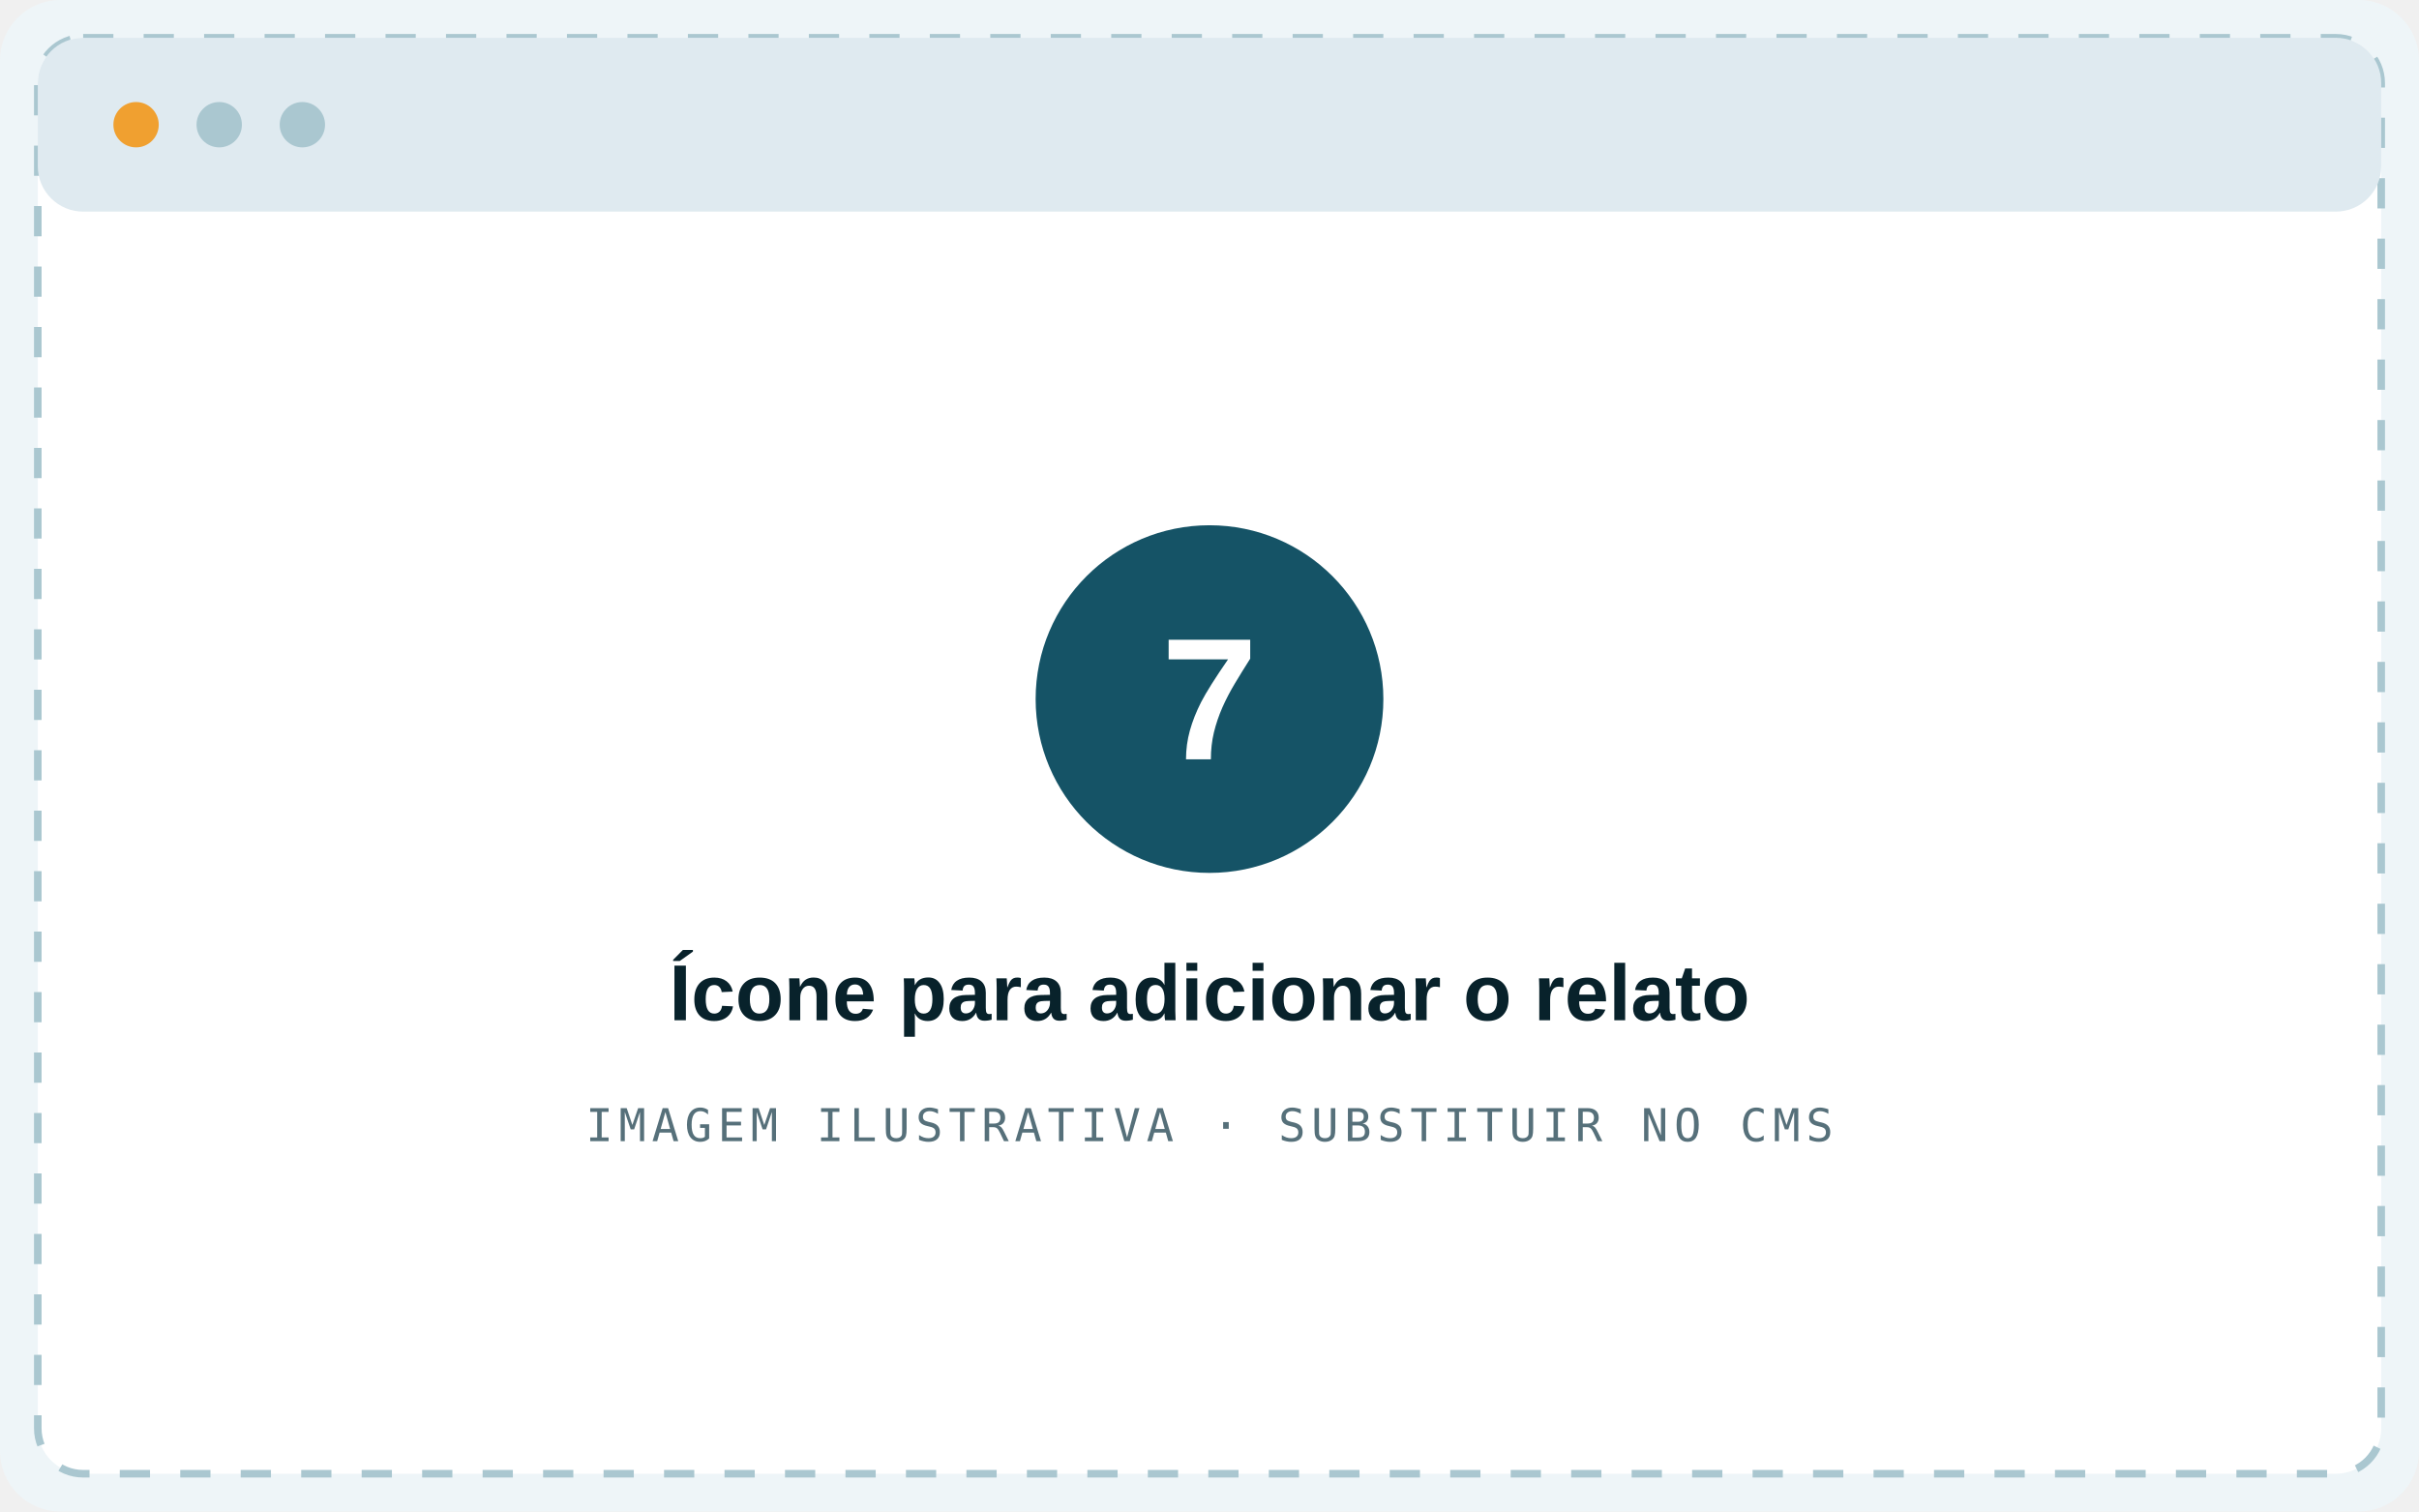
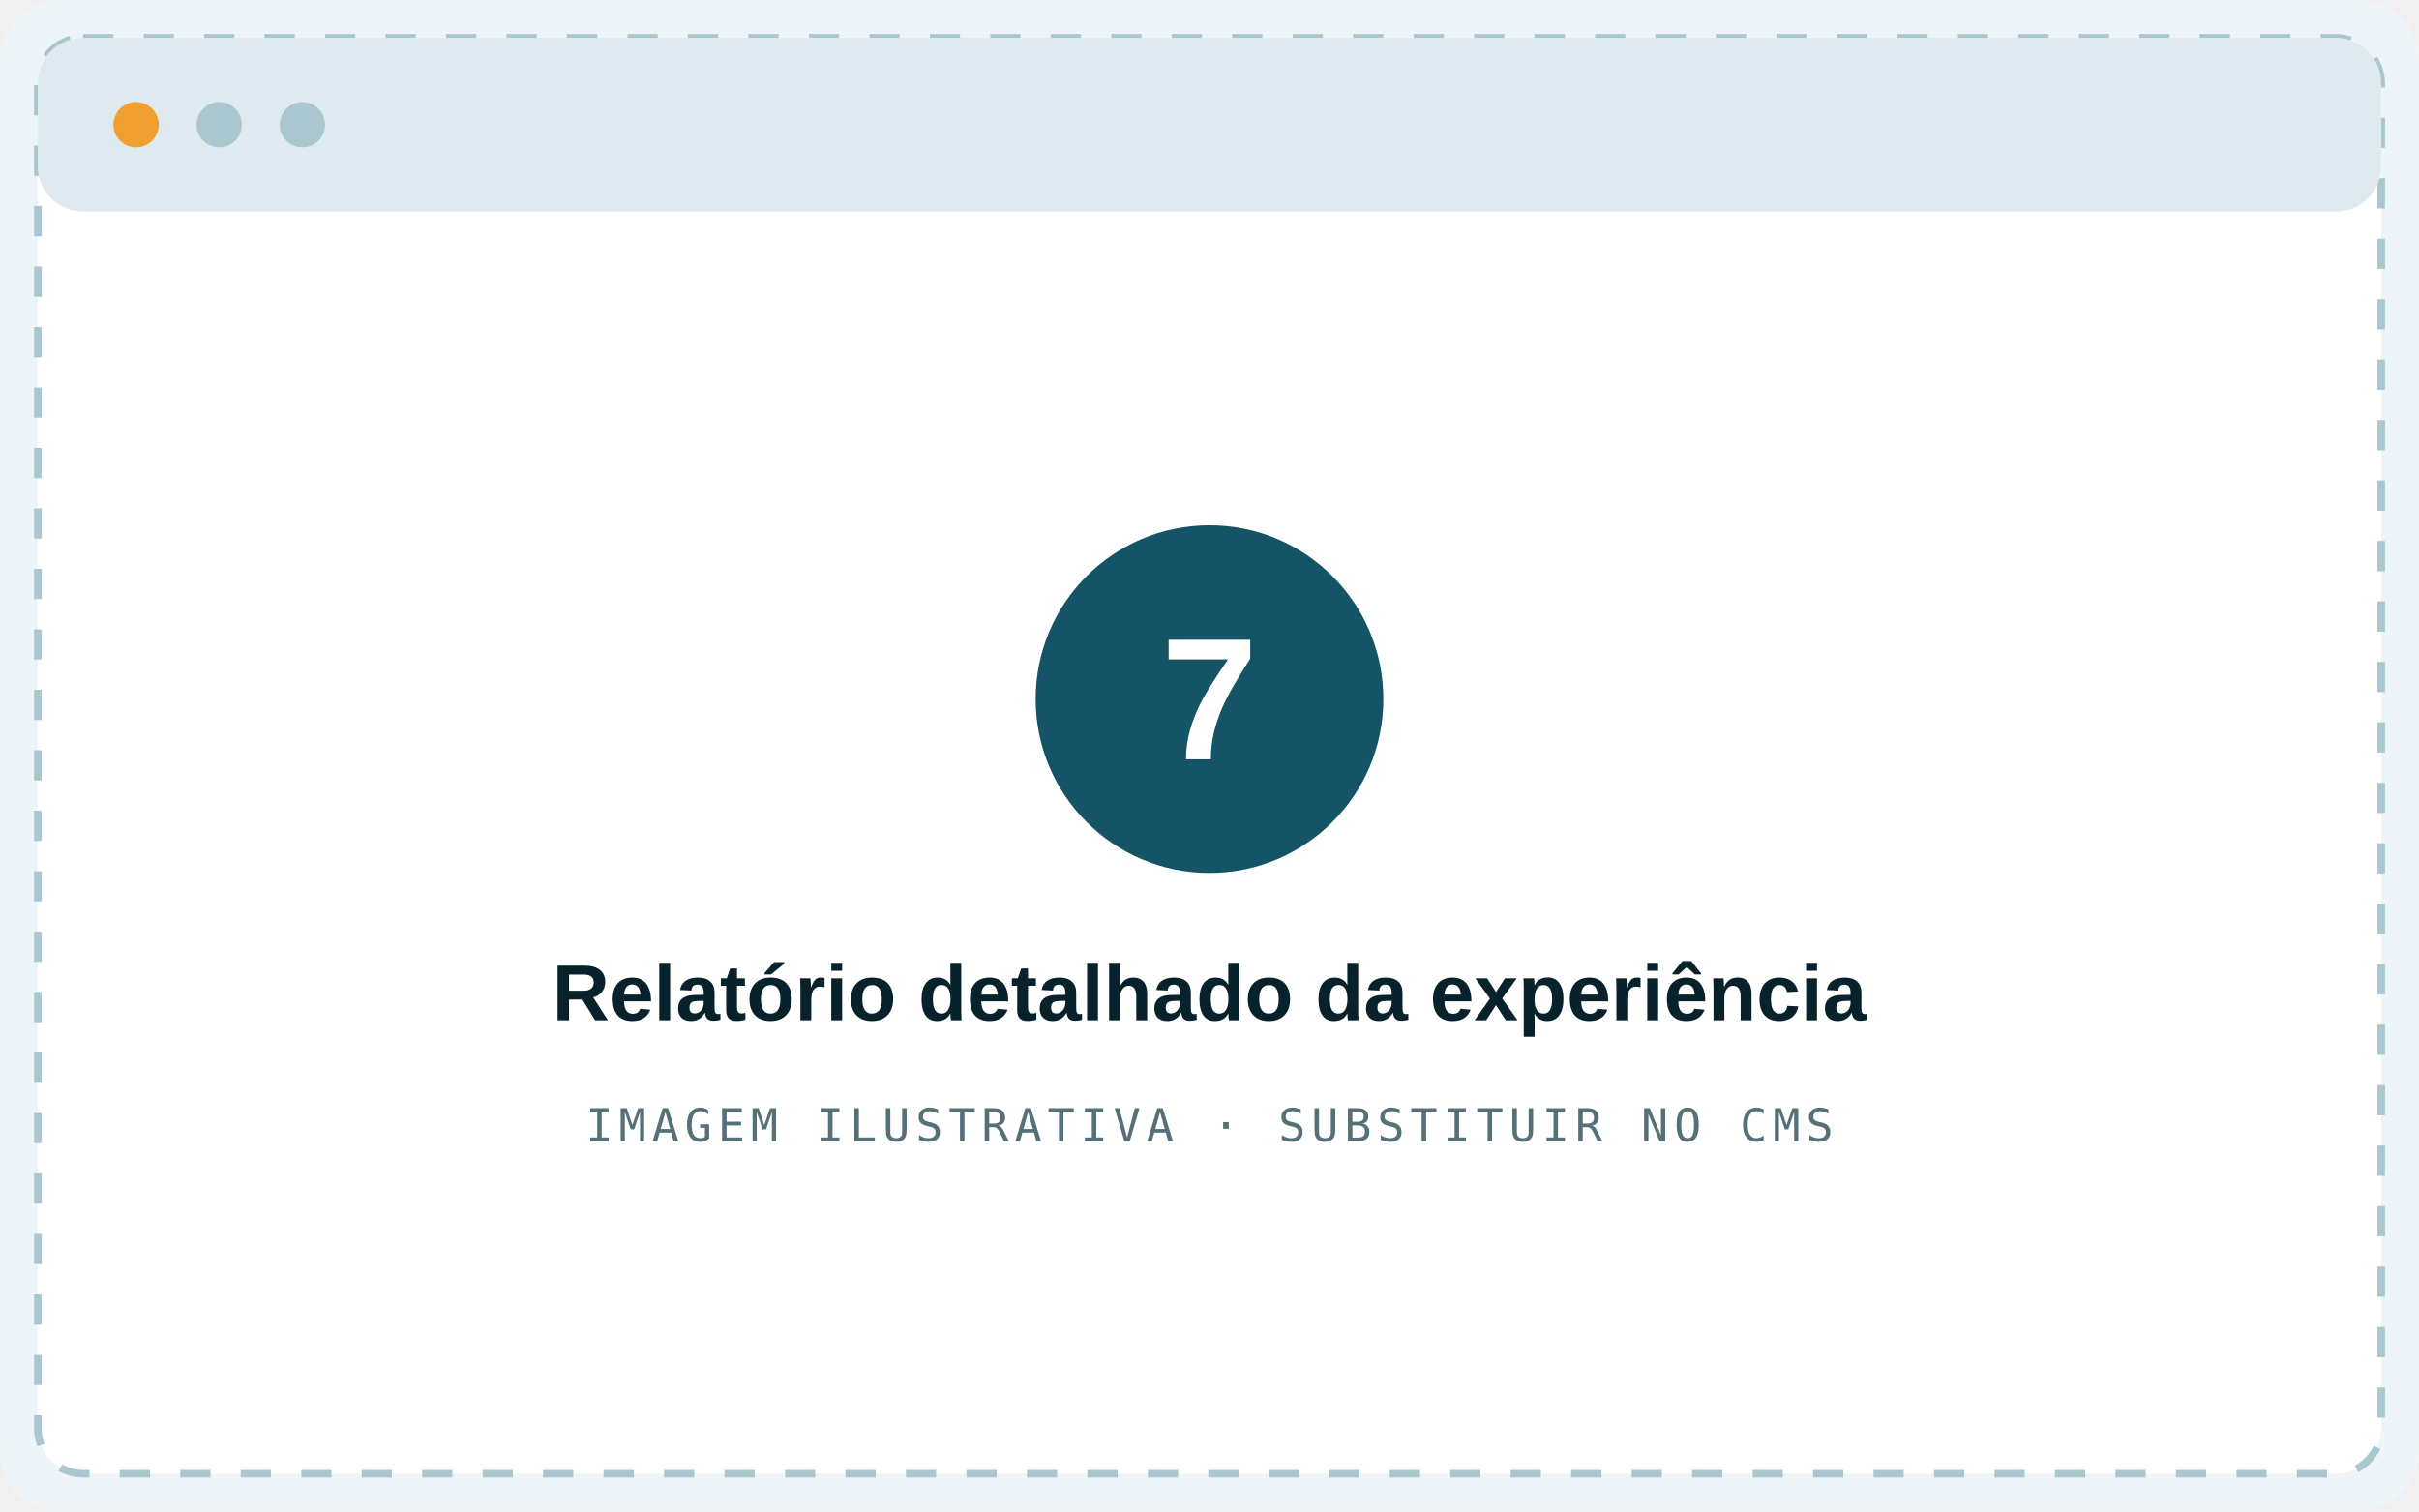
- <svg xmlns="http://www.w3.org/2000/svg" viewBox="0 0 640 400" role="img" aria-label="Passo 7 — Ícone para adicionar o relato">
+ <svg xmlns="http://www.w3.org/2000/svg" viewBox="0 0 640 400" role="img" aria-label="Passo 7 — Relatório detalhado da experiência">
  <rect width="640" height="400" rx="16" fill="#eef5f8" />
  <rect x="10" y="10" width="620" height="380" rx="12" fill="#ffffff" stroke="#aac7d0" stroke-width="2" stroke-dasharray="8 8" />
  <rect x="10" y="10" width="620" height="46" rx="12" fill="#dfeaf0" />
  <circle cx="36" cy="33" r="6" fill="#f0a030" />
  <circle cx="58" cy="33" r="6" fill="#aac7d0" />
  <circle cx="80" cy="33" r="6" fill="#aac7d0" />
  <circle cx="320" cy="185" r="46" fill="#155366" />
  <text x="320" y="185" font-family="'Space Grotesk', Arial, sans-serif" font-size="46" font-weight="700" fill="#ffffff" text-anchor="middle" dominant-baseline="central">7</text>
-   <text x="320" y="270" font-family="Manrope, Arial, sans-serif" font-size="21" font-weight="600" fill="#08222b" text-anchor="middle">Ícone para adicionar o relato</text>
+   <text x="320" y="270" font-family="Manrope, Arial, sans-serif" font-size="21" font-weight="600" fill="#08222b" text-anchor="middle">Relatório detalhado da experiência</text>
  <text x="320" y="302" font-family="'JetBrains Mono', monospace" font-size="12" letter-spacing="1.5" fill="#56707a" text-anchor="middle">IMAGEM ILUSTRATIVA · SUBSTITUIR NO CMS</text>
</svg>
